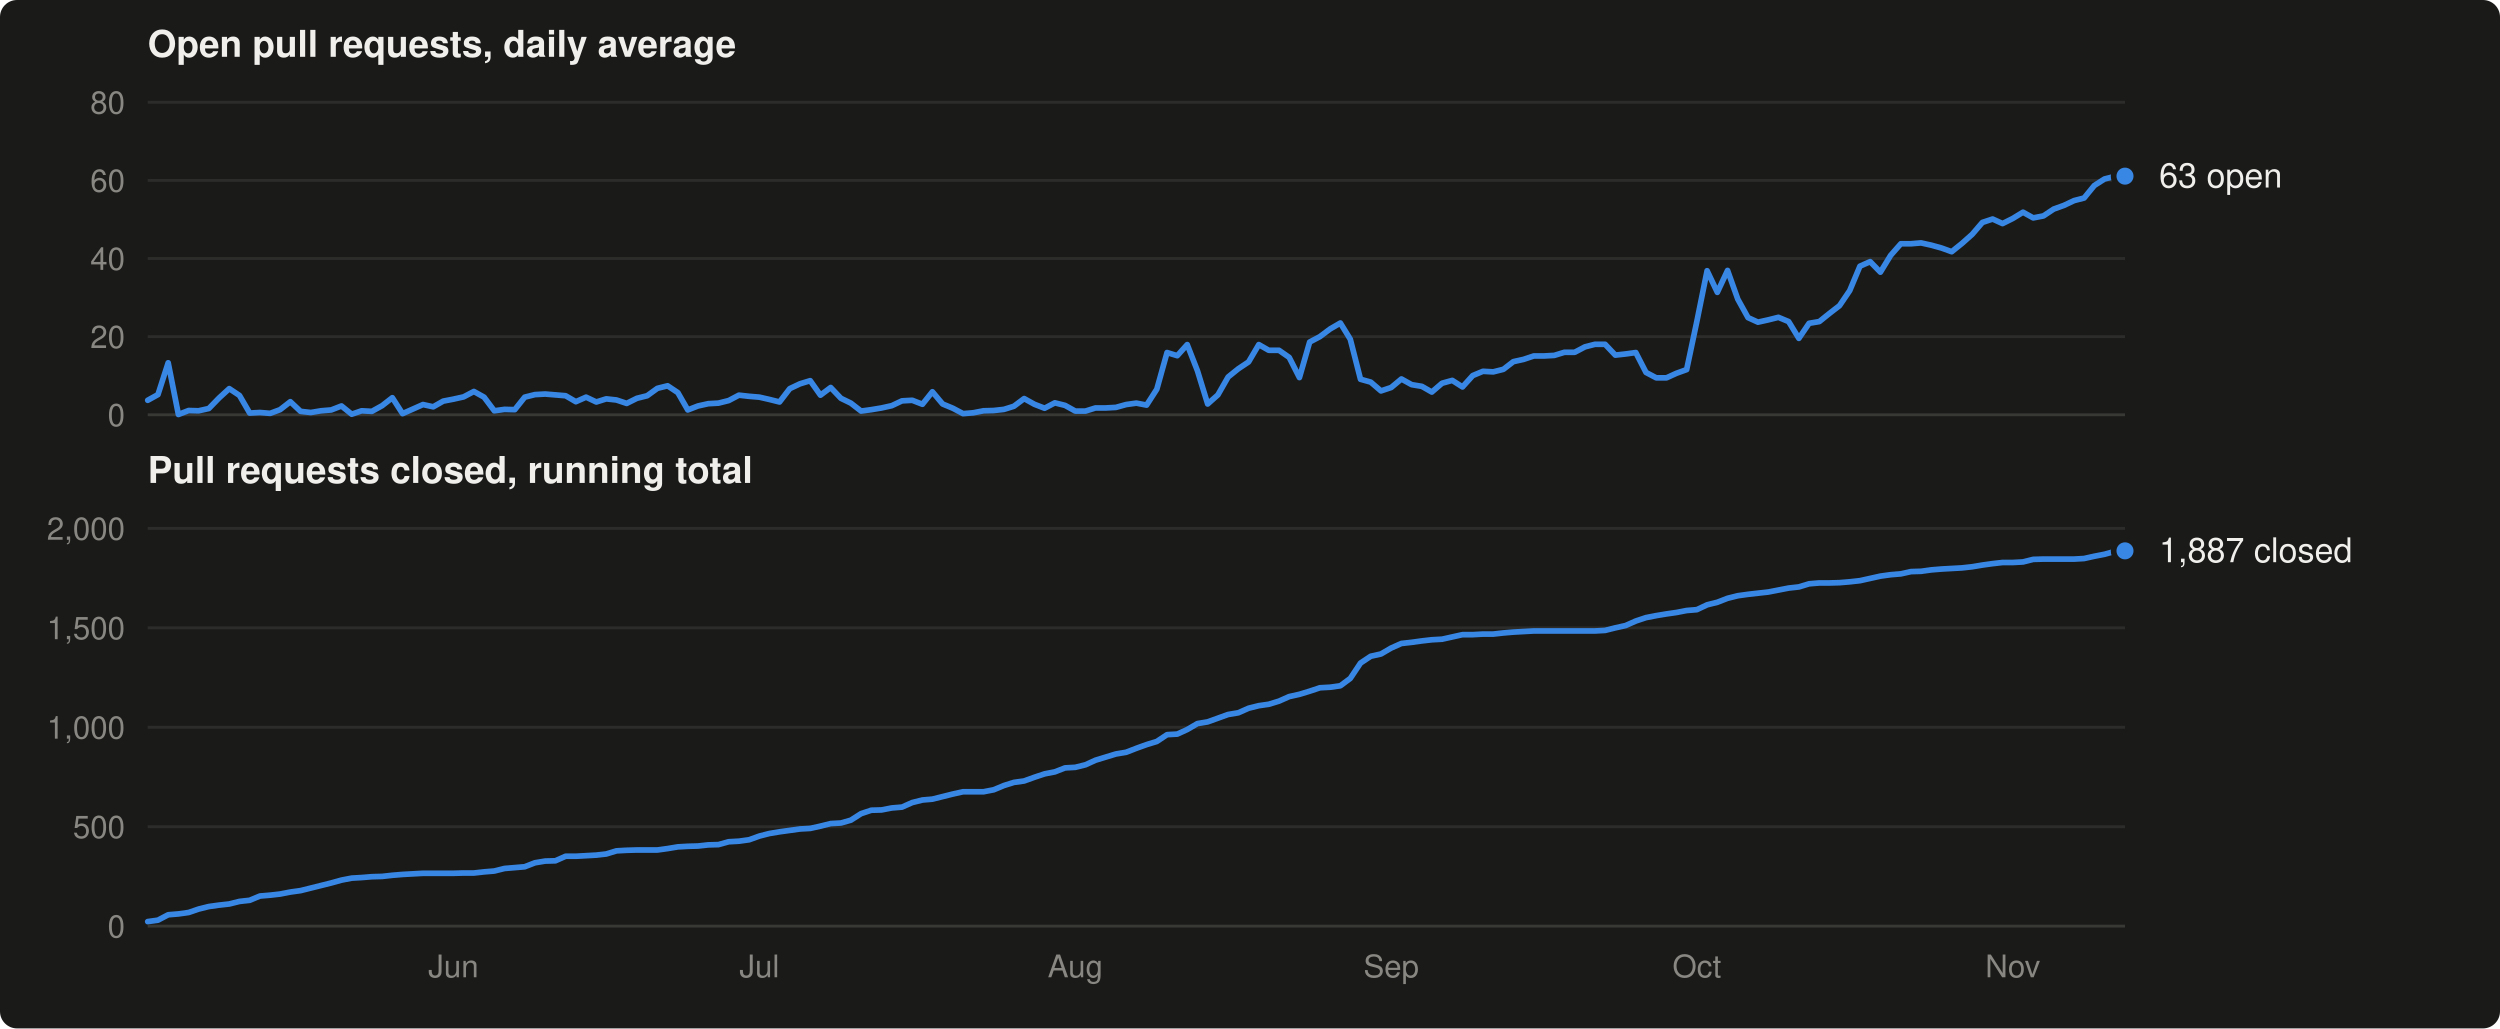
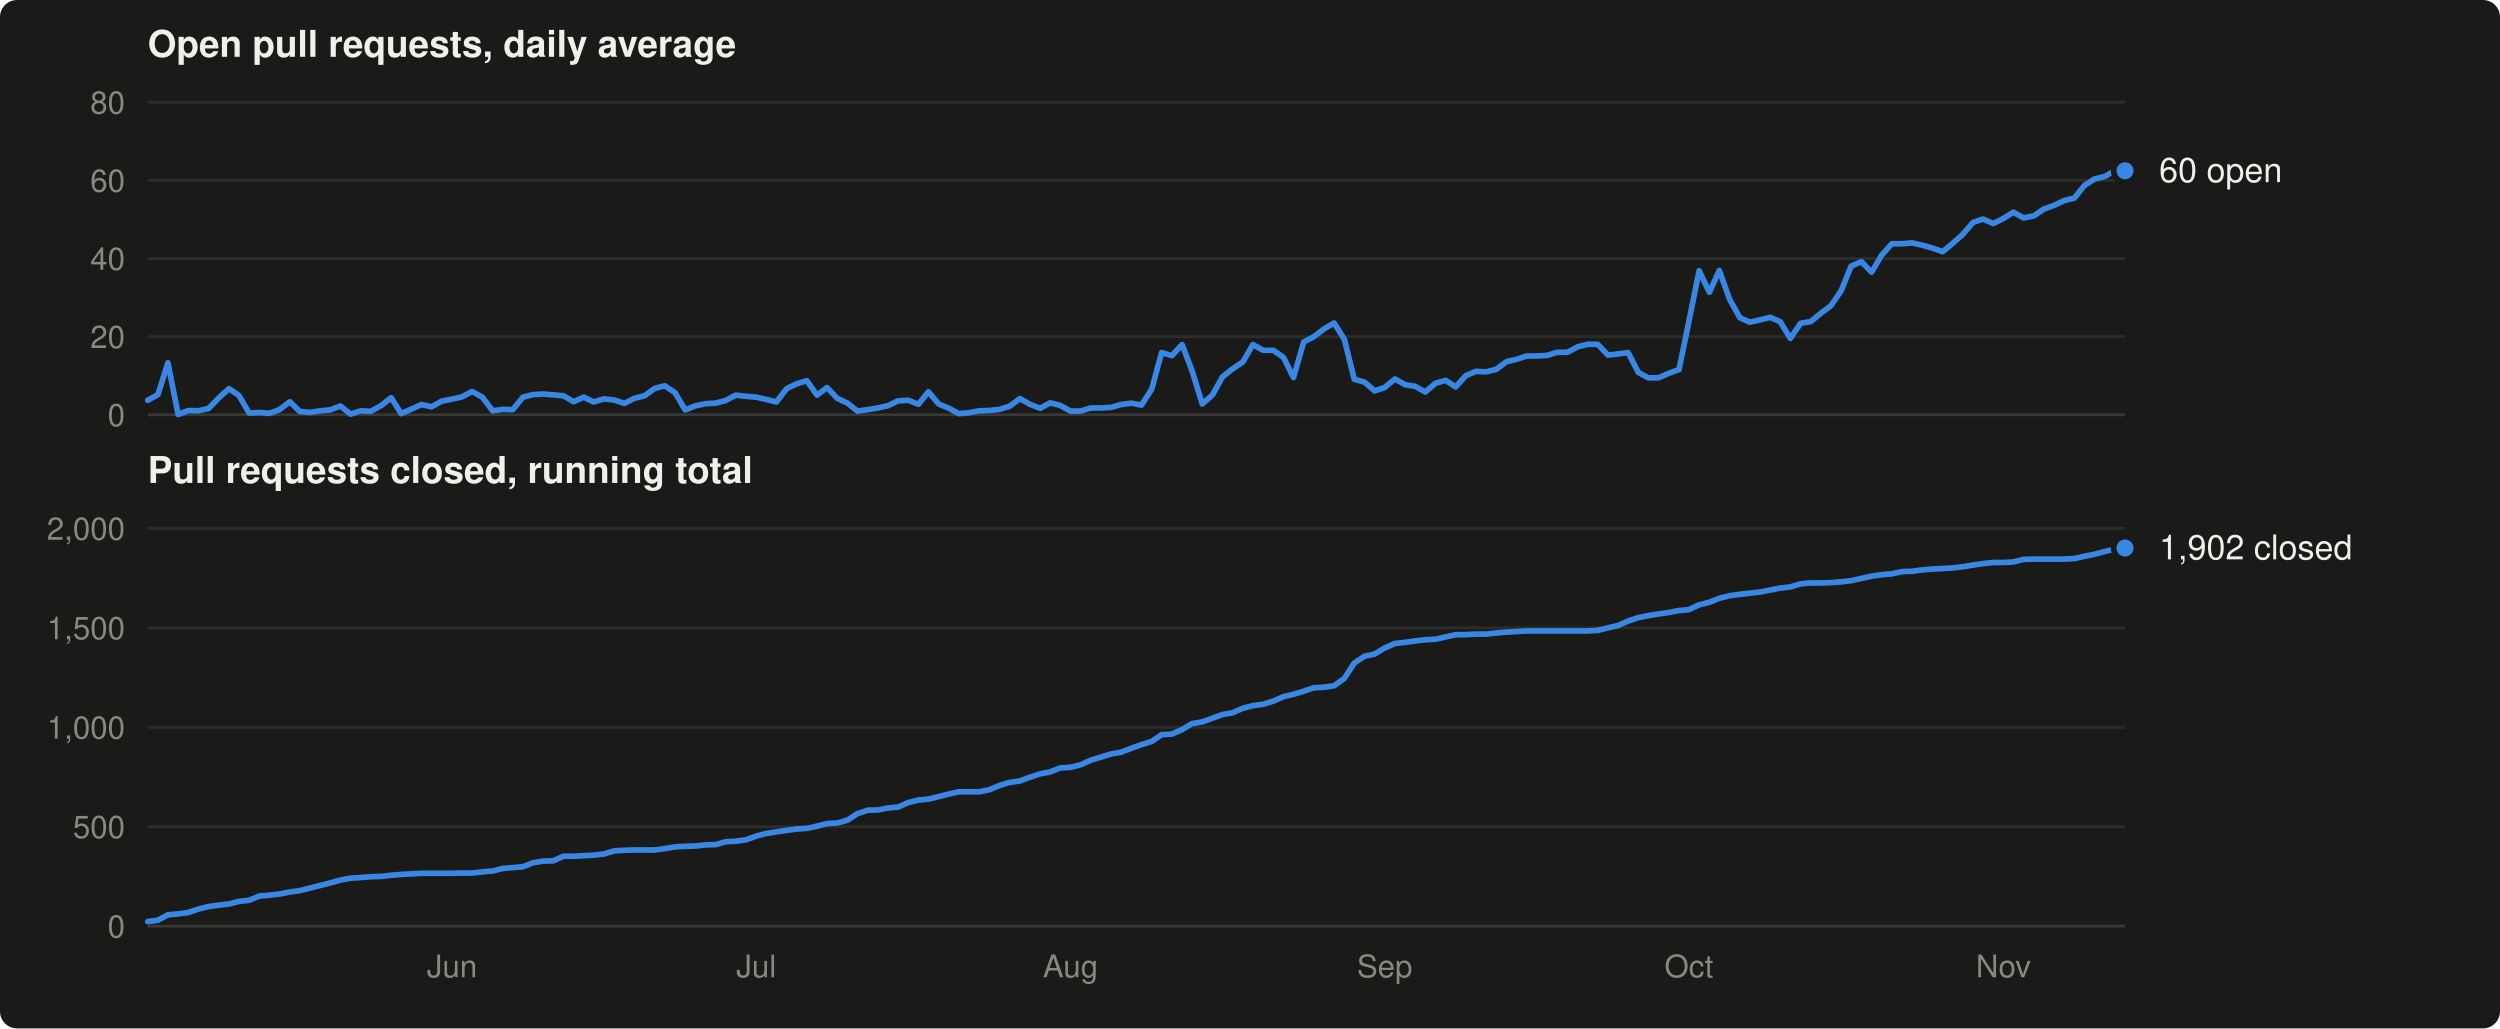
<svg xmlns="http://www.w3.org/2000/svg" width="880" height="362" viewBox="0 0 880 362" role="img" aria-labelledby="t d" font-family="-apple-system, BlinkMacSystemFont, 'Segoe UI', Helvetica, Arial, sans-serif">
  <rect width="100%" height="100%" rx="6" fill="#1a1a19" />
  <text x="52.0" y="20.0" fill="#f0efec" font-size="13" font-weight="600" text-anchor="start">Open pull requests, daily average</text>
  <line x1="52" y1="146.0" x2="748" y2="146.0" stroke="#383835" stroke-width="1" />
  <text x="44.0" y="150.0" fill="#898781" font-size="11" font-weight="400" text-anchor="end">0</text>
  <line x1="52" y1="118.5" x2="748" y2="118.5" stroke="#2c2c2a" stroke-width="1" />
  <text x="44.0" y="122.5" fill="#898781" font-size="11" font-weight="400" text-anchor="end">20</text>
  <line x1="52" y1="91.0" x2="748" y2="91.0" stroke="#2c2c2a" stroke-width="1" />
  <text x="44.0" y="95.0" fill="#898781" font-size="11" font-weight="400" text-anchor="end">40</text>
  <line x1="52" y1="63.5" x2="748" y2="63.5" stroke="#2c2c2a" stroke-width="1" />
  <text x="44.0" y="67.5" fill="#898781" font-size="11" font-weight="400" text-anchor="end">60</text>
  <line x1="52" y1="36.0" x2="748" y2="36.0" stroke="#2c2c2a" stroke-width="1" />
  <text x="44.0" y="40.0" fill="#898781" font-size="11" font-weight="400" text-anchor="end">80</text>
-   <path d="M52.0,140.9 L55.6,138.9 L59.2,127.7 L62.8,145.9 L66.4,144.5 L69.9,144.6 L73.5,143.8 L77.1,140.1 L80.7,136.8 L84.3,139.2 L87.9,145.4 L91.5,145.2 L95.1,145.5 L98.6,144.2 L102.2,141.4 L105.8,144.8 L109.4,145.2 L113.0,144.6 L116.6,144.3 L120.2,142.9 L123.8,145.8 L127.3,144.6 L130.9,144.8 L134.5,142.8 L138.1,140.0 L141.7,145.6 L145.3,144.0 L148.9,142.4 L152.5,143.2 L156.0,141.2 L159.6,140.5 L163.2,139.7 L166.8,137.8 L170.4,139.8 L174.0,144.6 L177.6,144.1 L181.2,144.2 L184.7,139.8 L188.3,138.9 L191.9,138.7 L195.5,139.0 L199.1,139.3 L202.7,141.4 L206.3,139.8 L209.9,141.5 L213.4,140.4 L217.0,140.8 L220.6,142.0 L224.2,140.2 L227.8,139.3 L231.4,136.7 L235.0,135.8 L238.6,138.2 L242.1,144.3 L245.7,142.9 L249.3,142.1 L252.9,141.9 L256.5,141.0 L260.1,139.1 L263.7,139.5 L267.3,139.8 L270.8,140.6 L274.4,141.5 L278.0,136.8 L281.6,135.1 L285.2,134.0 L288.8,139.1 L292.4,136.4 L296.0,140.2 L299.5,141.9 L303.1,144.7 L306.7,144.2 L310.3,143.6 L313.9,142.8 L317.5,141.1 L321.1,140.9 L324.7,142.3 L328.2,137.9 L331.8,142.2 L335.4,143.7 L339.0,145.6 L342.6,145.3 L346.2,144.6 L349.8,144.5 L353.4,144.1 L356.9,143.0 L360.5,140.3 L364.1,142.3 L367.7,143.7 L371.3,141.8 L374.9,142.7 L378.5,144.7 L382.1,144.7 L385.6,143.6 L389.2,143.6 L392.8,143.4 L396.4,142.4 L400.0,141.9 L403.6,142.6 L407.2,137.0 L410.8,124.1 L414.4,125.2 L417.9,121.3 L421.5,130.5 L425.1,142.2 L428.7,139.0 L432.3,132.7 L435.9,129.8 L439.5,127.4 L443.1,121.3 L446.6,123.3 L450.2,123.3 L453.8,125.8 L457.4,132.9 L461.0,120.4 L464.6,118.5 L468.2,115.8 L471.8,113.7 L475.3,119.4 L478.9,133.5 L482.5,134.5 L486.1,137.6 L489.7,136.4 L493.3,133.4 L496.9,135.4 L500.5,136.0 L504.0,138.0 L507.6,134.9 L511.2,133.9 L514.8,136.2 L518.4,132.2 L522.0,130.7 L525.6,130.9 L529.2,130.0 L532.7,127.3 L536.3,126.5 L539.9,125.3 L543.5,125.3 L547.1,125.1 L550.7,124.0 L554.3,124.0 L557.9,122.1 L561.4,121.2 L565.0,121.2 L568.6,125.0 L572.2,124.6 L575.8,124.1 L579.4,131.1 L583.0,133.0 L586.6,133.0 L590.1,131.4 L593.7,130.1 L597.3,113.1 L600.9,95.3 L604.5,102.9 L608.1,95.2 L611.7,105.3 L615.3,111.8 L618.8,113.4 L622.4,112.6 L626.0,111.7 L629.6,113.2 L633.2,119.1 L636.8,113.8 L640.4,113.2 L644.0,110.3 L647.5,107.6 L651.1,102.3 L654.7,93.7 L658.3,92.1 L661.9,95.8 L665.5,89.9 L669.1,85.8 L672.7,85.8 L676.2,85.5 L679.8,86.3 L683.4,87.3 L687.0,88.6 L690.6,85.7 L694.2,82.5 L697.8,78.3 L701.4,77.1 L704.9,78.7 L708.5,76.9 L712.1,74.7 L715.7,76.7 L719.3,76.0 L722.9,73.6 L726.5,72.3 L730.1,70.6 L733.6,69.7 L737.2,65.3 L740.8,63.0 L744.4,62.1 L748.0,62.0" fill="none" stroke="#3987e5" stroke-width="2" stroke-linejoin="round" stroke-linecap="round" />
-   <circle cx="748.0" cy="62.0" r="4" fill="#3987e5" stroke="#1a1a19" stroke-width="2" />
-   <text x="760.0" y="66.0" fill="#f0efec" font-size="12" font-weight="400" text-anchor="start">63 open</text>
+   <path d="M52.0,140.9 L55.6,138.9 L59.1,127.7 L62.7,145.9 L66.3,144.5 L69.8,144.6 L73.4,143.8 L77.0,140.1 L80.6,136.8 L84.1,139.2 L87.7,145.4 L91.3,145.2 L94.8,145.5 L98.4,144.2 L102.0,141.4 L105.5,144.8 L109.1,145.2 L112.7,144.6 L116.2,144.3 L119.8,142.9 L123.4,145.8 L127.0,144.6 L130.5,144.8 L134.1,142.8 L137.7,140.0 L141.2,145.6 L144.8,144.0 L148.4,142.4 L151.9,143.2 L155.5,141.2 L159.1,140.5 L162.6,139.7 L166.2,137.8 L169.8,139.8 L173.4,144.6 L176.9,144.1 L180.5,144.2 L184.1,139.8 L187.6,138.9 L191.2,138.7 L194.8,139.0 L198.3,139.3 L201.9,141.4 L205.5,139.8 L209.0,141.5 L212.6,140.4 L216.2,140.8 L219.8,142.0 L223.3,140.2 L226.9,139.3 L230.5,136.7 L234.0,135.8 L237.6,138.2 L241.2,144.3 L244.7,142.9 L248.3,142.1 L251.9,141.9 L255.4,141.0 L259.0,139.1 L262.6,139.5 L266.2,139.8 L269.7,140.6 L273.3,141.5 L276.9,136.8 L280.4,135.1 L284.0,134.0 L287.6,139.1 L291.1,136.4 L294.7,140.2 L298.3,141.9 L301.8,144.7 L305.4,144.2 L309.0,143.6 L312.6,142.8 L316.1,141.1 L319.7,140.9 L323.3,142.3 L326.8,137.9 L330.4,142.2 L334.0,143.7 L337.5,145.6 L341.1,145.3 L344.7,144.6 L348.2,144.5 L351.8,144.1 L355.4,143.0 L359.0,140.3 L362.5,142.3 L366.1,143.7 L369.7,141.8 L373.2,142.7 L376.8,144.7 L380.4,144.7 L383.9,143.6 L387.5,143.6 L391.1,143.4 L394.6,142.4 L398.2,141.9 L401.8,142.6 L405.4,137.0 L408.9,124.1 L412.5,125.2 L416.1,121.3 L419.6,130.5 L423.2,142.2 L426.8,139.0 L430.3,132.7 L433.9,129.8 L437.5,127.4 L441.0,121.3 L444.6,123.3 L448.2,123.3 L451.8,125.8 L455.3,132.9 L458.9,120.4 L462.5,118.5 L466.0,115.8 L469.6,113.7 L473.2,119.4 L476.7,133.5 L480.3,134.5 L483.9,137.6 L487.4,136.4 L491.0,133.4 L494.6,135.4 L498.2,136.0 L501.7,138.0 L505.3,134.9 L508.9,133.9 L512.4,136.2 L516.0,132.2 L519.6,130.7 L523.1,130.9 L526.7,130.0 L530.3,127.3 L533.8,126.5 L537.4,125.3 L541.0,125.3 L544.6,125.1 L548.1,124.0 L551.7,124.0 L555.3,122.1 L558.8,121.2 L562.4,121.2 L566.0,125.0 L569.5,124.6 L573.1,124.1 L576.7,131.1 L580.2,133.0 L583.8,133.0 L587.4,131.4 L591.0,130.1 L594.5,113.1 L598.1,95.3 L601.7,102.9 L605.2,95.2 L608.8,105.3 L612.4,111.8 L615.9,113.4 L619.5,112.6 L623.1,111.7 L626.6,113.2 L630.2,119.1 L633.8,113.8 L637.4,113.2 L640.9,110.3 L644.5,107.6 L648.1,102.3 L651.6,93.7 L655.2,92.1 L658.8,95.8 L662.3,89.9 L665.9,85.8 L669.5,85.8 L673.0,85.5 L676.6,86.3 L680.2,87.3 L683.8,88.6 L687.3,85.7 L690.9,82.5 L694.5,78.3 L698.0,77.1 L701.6,78.7 L705.2,76.9 L708.7,74.7 L712.3,76.7 L715.9,76.0 L719.4,73.6 L723.0,72.3 L726.6,70.6 L730.2,69.7 L733.7,65.3 L737.3,63.0 L740.9,62.1 L744.4,60.1 L748.0,60.1" fill="none" stroke="#3987e5" stroke-width="2" stroke-linejoin="round" stroke-linecap="round" />
+   <circle cx="748.0" cy="60.1" r="4" fill="#3987e5" stroke="#1a1a19" stroke-width="2" />
+   <text x="760.0" y="64.1" fill="#f0efec" font-size="12" font-weight="400" text-anchor="start">60 open</text>
  <text x="52.0" y="170.0" fill="#f0efec" font-size="13" font-weight="600" text-anchor="start">Pull requests closed, running total</text>
  <line x1="52" y1="326.0" x2="748" y2="326.0" stroke="#383835" stroke-width="1" />
  <text x="44.0" y="330.0" fill="#898781" font-size="11" font-weight="400" text-anchor="end">0</text>
  <line x1="52" y1="291.0" x2="748" y2="291.0" stroke="#2c2c2a" stroke-width="1" />
  <text x="44.0" y="295.0" fill="#898781" font-size="11" font-weight="400" text-anchor="end">500</text>
  <line x1="52" y1="256.0" x2="748" y2="256.0" stroke="#2c2c2a" stroke-width="1" />
  <text x="44.0" y="260.0" fill="#898781" font-size="11" font-weight="400" text-anchor="end">1,000</text>
  <line x1="52" y1="221.0" x2="748" y2="221.0" stroke="#2c2c2a" stroke-width="1" />
  <text x="44.0" y="225.0" fill="#898781" font-size="11" font-weight="400" text-anchor="end">1,500</text>
  <line x1="52" y1="186.0" x2="748" y2="186.0" stroke="#2c2c2a" stroke-width="1" />
  <text x="44.0" y="190.0" fill="#898781" font-size="11" font-weight="400" text-anchor="end">2,000</text>
-   <path d="M52.0,324.4 L55.6,323.9 L59.2,322.0 L62.8,321.7 L66.4,321.2 L69.9,320.0 L73.5,319.1 L77.1,318.6 L80.7,318.2 L84.3,317.3 L87.9,316.9 L91.5,315.4 L95.1,315.1 L98.6,314.7 L102.2,314.0 L105.8,313.5 L109.4,312.6 L113.0,311.7 L116.6,310.8 L120.2,309.8 L123.8,309.1 L127.3,308.9 L130.9,308.6 L134.5,308.5 L138.1,308.1 L141.7,307.8 L145.3,307.6 L148.9,307.4 L152.5,307.4 L156.0,307.4 L159.6,307.4 L163.2,307.3 L166.8,307.3 L170.4,306.9 L174.0,306.6 L177.6,305.7 L181.2,305.4 L184.7,305.1 L188.3,303.7 L191.9,303.1 L195.5,303.0 L199.1,301.4 L202.7,301.4 L206.3,301.2 L209.9,301.0 L213.4,300.6 L217.0,299.5 L220.6,299.3 L224.2,299.2 L227.8,299.2 L231.4,299.2 L235.0,298.7 L238.6,298.1 L242.1,297.9 L245.7,297.8 L249.3,297.4 L252.9,297.3 L256.5,296.3 L260.1,296.1 L263.7,295.6 L267.3,294.3 L270.8,293.4 L274.4,292.8 L278.0,292.3 L281.6,291.8 L285.2,291.6 L288.8,290.8 L292.4,289.9 L296.0,289.7 L299.5,288.7 L303.1,286.4 L306.7,285.2 L310.3,285.1 L313.9,284.4 L317.5,284.1 L321.1,282.5 L324.7,281.6 L328.2,281.3 L331.8,280.4 L335.4,279.5 L339.0,278.7 L342.6,278.7 L346.2,278.7 L349.8,278.0 L353.4,276.5 L356.9,275.4 L360.5,274.9 L364.1,273.6 L367.7,272.4 L371.3,271.7 L374.9,270.3 L378.5,270.1 L382.1,269.2 L385.6,267.6 L389.2,266.5 L392.8,265.4 L396.4,264.8 L400.0,263.4 L403.6,262.1 L407.2,261.0 L410.8,258.6 L414.4,258.4 L417.9,256.8 L421.5,254.7 L425.1,254.1 L428.7,252.8 L432.3,251.5 L435.9,250.9 L439.5,249.3 L443.1,248.4 L446.6,247.9 L450.2,246.8 L453.8,245.2 L457.4,244.4 L461.0,243.3 L464.6,242.1 L468.2,241.9 L471.8,241.4 L475.3,238.8 L478.9,233.4 L482.5,231.0 L486.1,230.2 L489.7,228.1 L493.3,226.5 L496.9,226.1 L500.5,225.6 L504.0,225.2 L507.6,225.0 L511.2,224.2 L514.8,223.4 L518.4,223.4 L522.0,223.2 L525.6,223.2 L529.2,222.8 L532.7,222.5 L536.3,222.3 L539.9,222.1 L543.5,222.1 L547.1,222.1 L550.7,222.1 L554.3,222.1 L557.9,222.1 L561.4,222.1 L565.0,221.9 L568.6,221.0 L572.2,220.2 L575.8,218.6 L579.4,217.4 L583.0,216.7 L586.6,216.1 L590.1,215.6 L593.7,214.9 L597.3,214.6 L600.9,212.9 L604.5,212.0 L608.1,210.6 L611.7,209.7 L615.3,209.2 L618.8,208.8 L622.4,208.4 L626.0,207.7 L629.6,207.0 L633.2,206.6 L636.8,205.5 L640.4,205.2 L644.0,205.2 L647.5,205.1 L651.1,204.8 L654.7,204.4 L658.3,203.6 L661.9,202.8 L665.5,202.3 L669.1,202.0 L672.7,201.2 L676.2,201.1 L679.8,200.6 L683.4,200.3 L687.0,200.1 L690.6,199.9 L694.2,199.5 L697.8,198.9 L701.4,198.4 L704.9,198.0 L708.5,198.0 L712.1,197.8 L715.7,196.9 L719.3,196.8 L722.9,196.8 L726.5,196.8 L730.1,196.8 L733.6,196.6 L737.2,195.8 L740.8,195.1 L744.4,194.1 L748.0,193.9" fill="none" stroke="#3987e5" stroke-width="2" stroke-linejoin="round" stroke-linecap="round" />
-   <circle cx="748.0" cy="193.9" r="4" fill="#3987e5" stroke="#1a1a19" stroke-width="2" />
-   <text x="760.0" y="197.9" fill="#f0efec" font-size="12" font-weight="400" text-anchor="start">1,887 closed</text>
-   <text x="159.6" y="344.0" fill="#898781" font-size="11" font-weight="400" text-anchor="middle">Jun</text>
-   <text x="267.3" y="344.0" fill="#898781" font-size="11" font-weight="400" text-anchor="middle">Jul</text>
-   <text x="378.5" y="344.0" fill="#898781" font-size="11" font-weight="400" text-anchor="middle">Aug</text>
-   <text x="489.7" y="344.0" fill="#898781" font-size="11" font-weight="400" text-anchor="middle">Sep</text>
-   <text x="597.3" y="344.0" fill="#898781" font-size="11" font-weight="400" text-anchor="middle">Oct</text>
-   <text x="708.5" y="344.0" fill="#898781" font-size="11" font-weight="400" text-anchor="middle">Nov</text>
+   <path d="M52.0,324.4 L55.6,323.9 L59.1,322.0 L62.7,321.7 L66.3,321.2 L69.8,320.0 L73.4,319.1 L77.0,318.6 L80.6,318.2 L84.1,317.3 L87.7,316.9 L91.3,315.4 L94.8,315.1 L98.4,314.7 L102.0,314.0 L105.5,313.5 L109.1,312.6 L112.7,311.7 L116.2,310.8 L119.8,309.8 L123.4,309.1 L127.0,308.9 L130.5,308.6 L134.1,308.5 L137.7,308.1 L141.2,307.8 L144.8,307.6 L148.4,307.4 L151.9,307.4 L155.5,307.4 L159.1,307.4 L162.6,307.3 L166.2,307.3 L169.8,306.9 L173.4,306.6 L176.9,305.7 L180.5,305.4 L184.1,305.1 L187.6,303.7 L191.2,303.1 L194.8,303.0 L198.3,301.4 L201.9,301.4 L205.5,301.2 L209.0,301.0 L212.6,300.6 L216.2,299.5 L219.8,299.3 L223.3,299.2 L226.9,299.2 L230.5,299.2 L234.0,298.7 L237.6,298.1 L241.2,297.9 L244.7,297.8 L248.3,297.4 L251.9,297.3 L255.4,296.3 L259.0,296.1 L262.6,295.6 L266.2,294.3 L269.7,293.4 L273.3,292.8 L276.9,292.3 L280.4,291.8 L284.0,291.6 L287.6,290.8 L291.1,289.9 L294.7,289.7 L298.3,288.7 L301.8,286.4 L305.4,285.2 L309.0,285.1 L312.6,284.4 L316.1,284.1 L319.7,282.5 L323.3,281.6 L326.8,281.3 L330.4,280.4 L334.0,279.5 L337.5,278.7 L341.1,278.7 L344.7,278.7 L348.2,278.0 L351.8,276.5 L355.4,275.4 L359.0,274.9 L362.5,273.6 L366.1,272.4 L369.7,271.7 L373.2,270.3 L376.8,270.1 L380.4,269.2 L383.9,267.6 L387.5,266.5 L391.1,265.4 L394.6,264.8 L398.2,263.4 L401.8,262.1 L405.4,261.0 L408.9,258.6 L412.5,258.4 L416.1,256.8 L419.6,254.7 L423.2,254.1 L426.8,252.8 L430.3,251.5 L433.9,250.9 L437.5,249.3 L441.0,248.4 L444.6,247.9 L448.2,246.8 L451.8,245.2 L455.3,244.4 L458.9,243.3 L462.5,242.1 L466.0,241.9 L469.6,241.4 L473.2,238.8 L476.7,233.4 L480.3,231.0 L483.9,230.2 L487.4,228.1 L491.0,226.5 L494.6,226.1 L498.2,225.6 L501.7,225.2 L505.3,225.0 L508.9,224.2 L512.4,223.4 L516.0,223.4 L519.6,223.2 L523.1,223.2 L526.7,222.8 L530.3,222.5 L533.8,222.3 L537.4,222.1 L541.0,222.1 L544.6,222.1 L548.1,222.1 L551.7,222.1 L555.3,222.1 L558.8,222.1 L562.4,221.9 L566.0,221.0 L569.5,220.2 L573.1,218.6 L576.7,217.4 L580.2,216.7 L583.8,216.1 L587.4,215.6 L591.0,214.9 L594.5,214.6 L598.1,212.9 L601.7,212.0 L605.2,210.6 L608.8,209.7 L612.4,209.2 L615.9,208.8 L619.5,208.4 L623.1,207.7 L626.6,207.0 L630.2,206.6 L633.8,205.5 L637.4,205.2 L640.9,205.2 L644.5,205.1 L648.1,204.8 L651.6,204.4 L655.2,203.6 L658.8,202.8 L662.3,202.3 L665.9,202.0 L669.5,201.2 L673.0,201.1 L676.6,200.6 L680.2,200.3 L683.8,200.1 L687.3,199.9 L690.9,199.5 L694.5,198.9 L698.0,198.4 L701.6,198.0 L705.2,198.0 L708.7,197.8 L712.3,196.9 L715.9,196.8 L719.4,196.8 L723.0,196.8 L726.6,196.8 L730.2,196.6 L733.7,195.8 L737.3,195.1 L740.9,194.1 L744.4,193.3 L748.0,192.9" fill="none" stroke="#3987e5" stroke-width="2" stroke-linejoin="round" stroke-linecap="round" />
+   <circle cx="748.0" cy="192.9" r="4" fill="#3987e5" stroke="#1a1a19" stroke-width="2" />
+   <text x="760.0" y="196.9" fill="#f0efec" font-size="12" font-weight="400" text-anchor="start">1,902 closed</text>
+   <text x="159.1" y="344.0" fill="#898781" font-size="11" font-weight="400" text-anchor="middle">Jun</text>
+   <text x="266.2" y="344.0" fill="#898781" font-size="11" font-weight="400" text-anchor="middle">Jul</text>
+   <text x="376.8" y="344.0" fill="#898781" font-size="11" font-weight="400" text-anchor="middle">Aug</text>
+   <text x="487.4" y="344.0" fill="#898781" font-size="11" font-weight="400" text-anchor="middle">Sep</text>
+   <text x="594.5" y="344.0" fill="#898781" font-size="11" font-weight="400" text-anchor="middle">Oct</text>
+   <text x="705.2" y="344.0" fill="#898781" font-size="11" font-weight="400" text-anchor="middle">Nov</text>
</svg>
